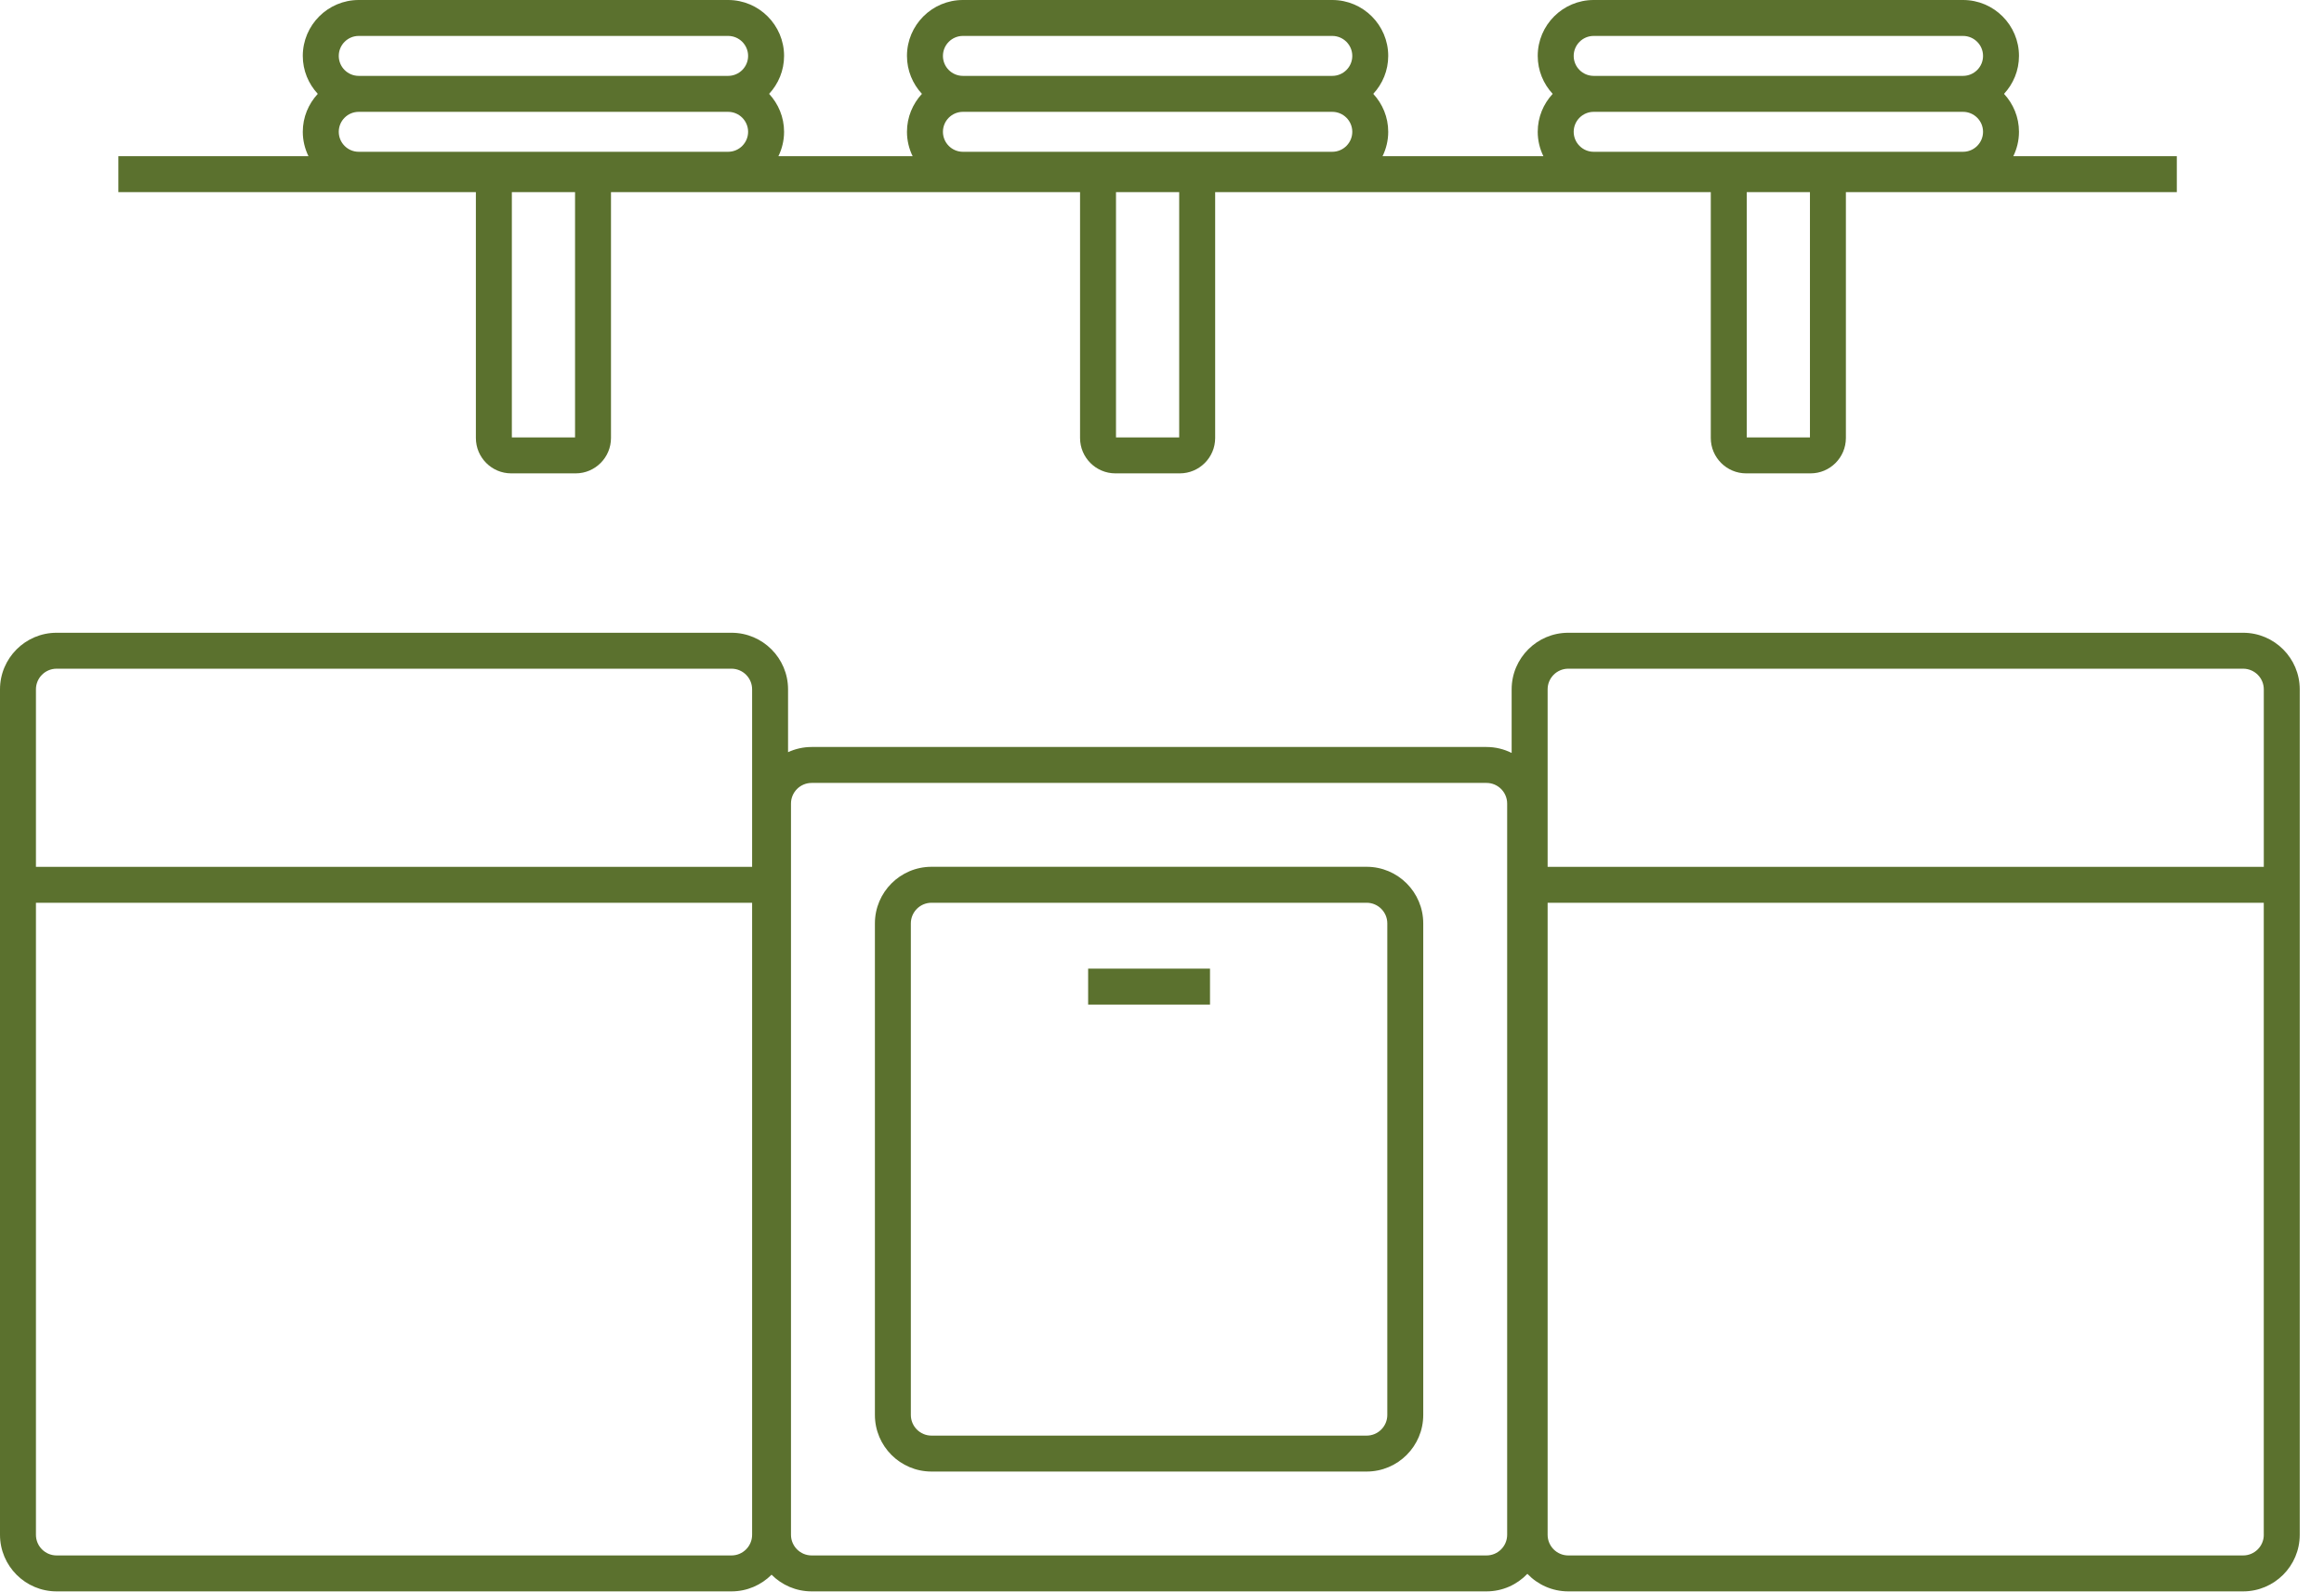
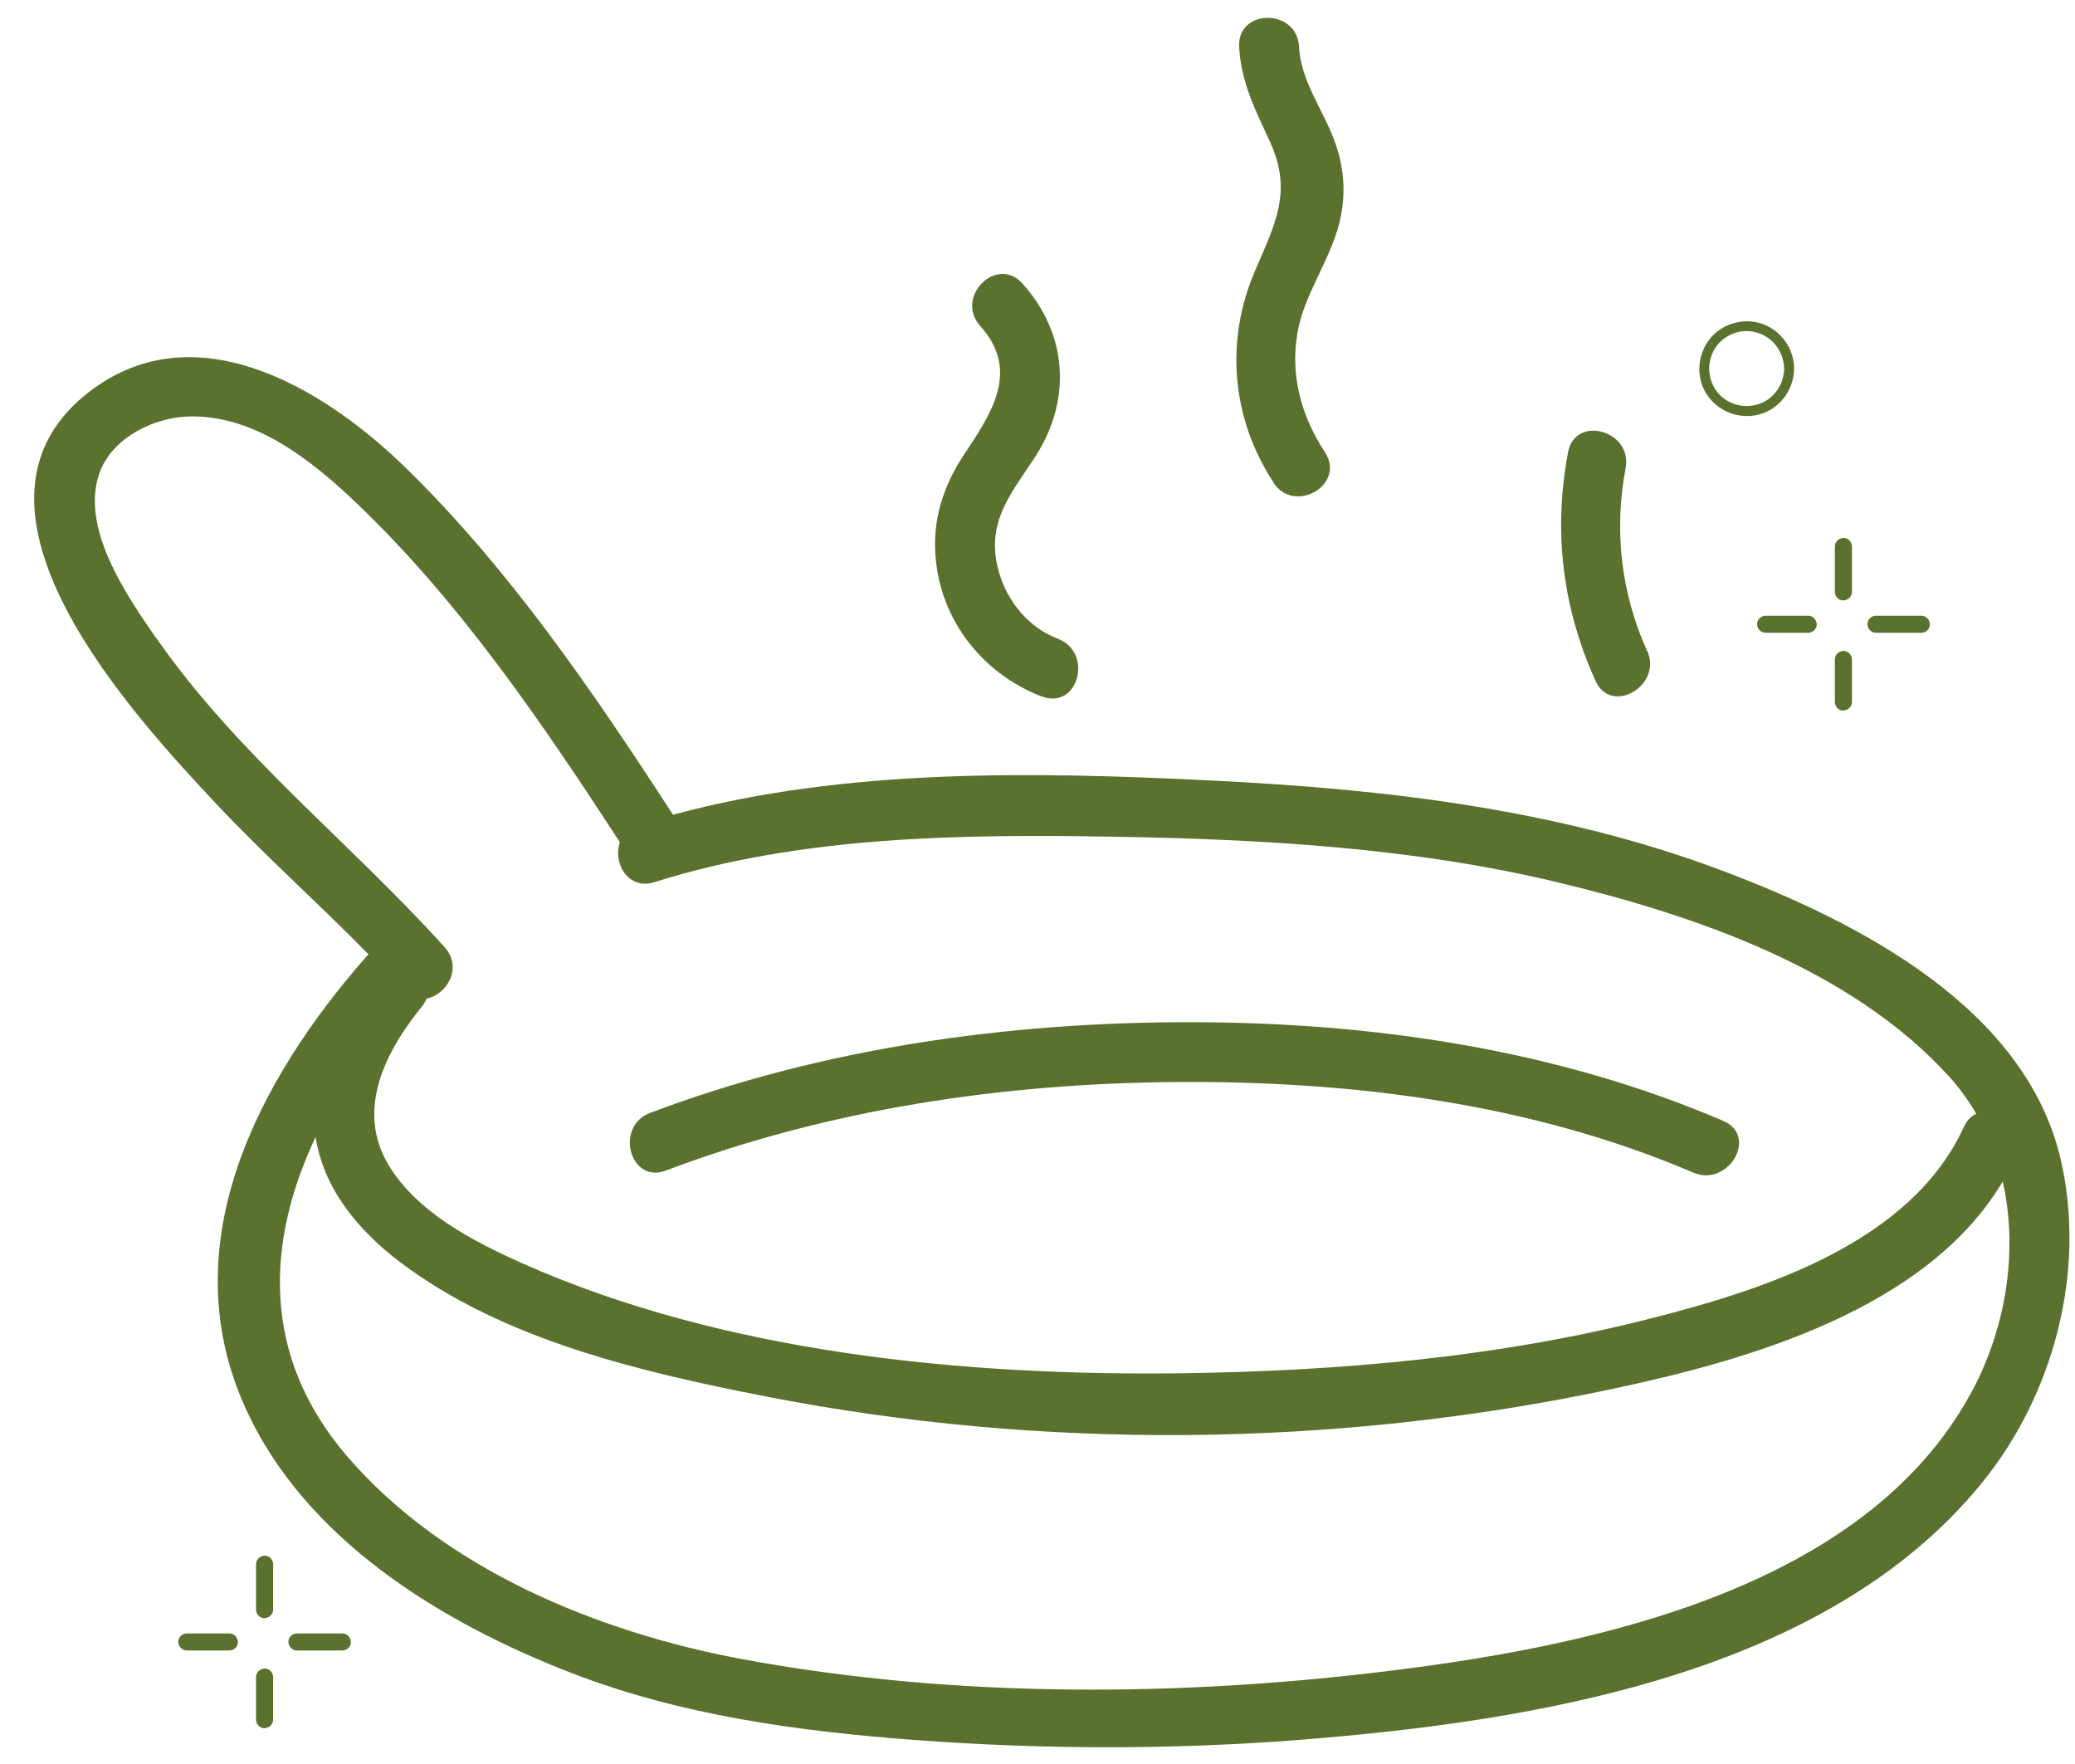
- <svg xmlns="http://www.w3.org/2000/svg" width="73" height="50" viewBox="0 0 73 50" fill="none">
-   <path d="M14.948 13.762C14.948 14.374 15.446 14.873 16.058 14.873H18.082C18.694 14.873 19.192 14.374 19.192 13.762V6.036H33.926V13.762C33.926 14.374 34.424 14.873 35.036 14.873H37.059C37.671 14.873 38.17 14.374 38.17 13.762V6.036H53.738V13.762C53.738 14.374 54.237 14.873 54.849 14.873H56.872C57.484 14.873 57.982 14.374 57.982 13.762V6.036H68.377V4.907H63.241C63.354 4.675 63.419 4.416 63.419 4.141C63.419 3.681 63.24 3.263 62.949 2.949C63.24 2.635 63.419 2.217 63.419 1.757C63.419 0.788 62.631 0 61.662 0H50.059C49.09 0 48.302 0.788 48.302 1.757C48.302 2.217 48.481 2.636 48.772 2.949C48.481 3.263 48.302 3.681 48.302 4.141C48.302 4.416 48.367 4.675 48.48 4.907H43.428C43.541 4.675 43.606 4.416 43.606 4.141C43.606 3.681 43.427 3.263 43.136 2.949C43.427 2.635 43.606 2.217 43.606 1.757C43.606 0.788 42.818 0 41.849 0H30.246C29.277 0 28.489 0.788 28.489 1.757C28.489 2.217 28.669 2.636 28.959 2.949C28.669 3.263 28.489 3.681 28.489 4.141C28.489 4.416 28.554 4.675 28.667 4.907H24.451C24.564 4.675 24.629 4.416 24.629 4.141C24.629 3.681 24.449 3.263 24.159 2.949C24.449 2.635 24.629 2.217 24.629 1.757C24.629 0.788 23.84 0 22.872 0H11.268C10.3 0 9.511 0.788 9.511 1.757C9.511 2.217 9.691 2.636 9.982 2.949C9.691 3.263 9.511 3.681 9.511 4.141C9.511 4.416 9.577 4.675 9.689 4.907H3.718V6.036H14.948V13.762V13.762ZM56.853 13.743H54.868V6.036H56.853V13.743ZM50.059 1.129H61.662C62.008 1.129 62.29 1.411 62.29 1.757C62.29 2.103 62.008 2.384 61.662 2.384H50.059C49.713 2.384 49.432 2.103 49.432 1.757C49.432 1.411 49.713 1.129 50.059 1.129ZM50.059 3.514H61.662C62.008 3.514 62.29 3.796 62.29 4.141C62.29 4.487 62.008 4.769 61.662 4.769H50.059C49.713 4.769 49.432 4.487 49.432 4.141C49.432 3.796 49.713 3.514 50.059 3.514ZM37.04 13.743H35.055V6.036H37.04V13.743ZM30.246 1.129H41.849C42.195 1.129 42.477 1.411 42.477 1.757C42.477 2.103 42.195 2.384 41.849 2.384H30.246C29.9 2.384 29.619 2.103 29.619 1.757C29.619 1.411 29.9 1.129 30.246 1.129ZM30.246 3.514H41.849C42.195 3.514 42.477 3.796 42.477 4.141C42.477 4.487 42.195 4.769 41.849 4.769H30.246C29.9 4.769 29.619 4.487 29.619 4.141C29.619 3.796 29.9 3.514 30.246 3.514ZM18.063 13.743H16.078V6.036H18.063V13.743ZM11.268 1.129H22.872C23.217 1.129 23.499 1.411 23.499 1.757C23.499 2.103 23.217 2.384 22.872 2.384H11.268C10.922 2.384 10.641 2.103 10.641 1.757C10.641 1.411 10.922 1.129 11.268 1.129ZM11.268 4.769C10.922 4.769 10.641 4.487 10.641 4.141C10.641 3.795 10.922 3.514 11.268 3.514H22.872C23.217 3.514 23.499 3.796 23.499 4.141C23.499 4.487 23.217 4.769 22.872 4.769H11.268Z" fill="#5B712E" />
-   <path d="M70.46 19.881H49.261C48.281 19.881 47.483 20.678 47.483 21.659V23.657C47.245 23.538 46.977 23.47 46.693 23.47H25.495C25.23 23.47 24.98 23.529 24.754 23.633V21.659C24.754 20.678 23.957 19.881 22.977 19.881H1.778C0.798 19.881 0 20.678 0 21.659V48.222C0 49.203 0.798 50 1.778 50H22.977C23.468 50 23.913 49.8 24.236 49.476C24.558 49.8 25.003 50 25.495 50H46.693C47.198 50 47.653 49.788 47.977 49.449C48.301 49.788 48.757 50 49.261 50H70.46C71.44 50 72.238 49.203 72.238 48.222V21.659C72.238 20.678 71.44 19.881 70.46 19.881ZM23.625 48.222C23.625 48.58 23.334 48.871 22.977 48.871H1.778C1.42 48.871 1.129 48.58 1.129 48.222V28.364H23.625V48.222ZM23.625 27.235H1.129V21.659C1.129 21.301 1.42 21.01 1.778 21.01H22.977C23.334 21.01 23.625 21.301 23.625 21.659V27.235ZM47.342 48.222C47.342 48.58 47.051 48.871 46.693 48.871H25.495C25.137 48.871 24.846 48.58 24.846 48.222V25.248C24.846 24.89 25.137 24.599 25.495 24.599H46.693C47.051 24.599 47.342 24.89 47.342 25.248V48.222ZM71.109 48.222C71.109 48.58 70.818 48.871 70.46 48.871H49.261C48.904 48.871 48.613 48.58 48.613 48.222V28.364H71.108V48.222H71.109ZM71.109 27.235H48.613V21.659C48.613 21.301 48.904 21.01 49.261 21.01H70.46C70.817 21.01 71.109 21.301 71.109 21.659V27.235V27.235Z" fill="#5B712E" />
-   <path d="M42.928 27.234H29.26C28.279 27.234 27.482 28.032 27.482 29.012V44.457C27.482 45.438 28.279 46.235 29.26 46.235H42.928C43.909 46.235 44.706 45.438 44.706 44.457V29.012C44.706 28.032 43.909 27.234 42.928 27.234ZM43.577 44.457C43.577 44.815 43.286 45.106 42.928 45.106H29.26C28.902 45.106 28.611 44.815 28.611 44.457V29.012C28.611 28.655 28.902 28.364 29.26 28.364H42.928C43.286 28.364 43.577 28.655 43.577 29.012V44.457Z" fill="#5B712E" />
-   <path d="M38.008 30.434H34.18V31.563H38.008V30.434Z" fill="#5B712E" />
+ <svg xmlns="http://www.w3.org/2000/svg" width="60" height="51" viewBox="0 0 60 51" fill="none">
+   <path d="M50.772 12.005C51.413 11.887 51.873 11.305 51.878 10.657C51.873 10.081 51.514 9.569 50.972 9.369C50.443 9.174 49.813 9.345 49.454 9.78C49.089 10.228 49.03 10.875 49.33 11.369C49.63 11.858 50.207 12.111 50.772 12.005ZM49.578 10.092C49.807 9.71 50.272 9.504 50.707 9.592C51.219 9.692 51.578 10.139 51.59 10.657C51.584 11.104 51.308 11.522 50.878 11.675C50.443 11.828 49.954 11.699 49.666 11.346C49.377 10.993 49.342 10.481 49.578 10.092Z" fill="#5B712E" />
+   <path d="M7.65 48.24C7.515 48.246 7.403 48.352 7.403 48.488V49.717C7.403 49.847 7.515 49.971 7.65 49.965C7.786 49.959 7.898 49.853 7.898 49.717V48.488C7.898 48.358 7.786 48.235 7.65 48.24Z" fill="#5B712E" />
+   <path d="M7.65 44.977C7.515 44.983 7.403 45.089 7.403 45.224V46.536C7.403 46.666 7.515 46.789 7.65 46.783C7.786 46.777 7.898 46.672 7.898 46.536V45.224C7.898 45.094 7.786 44.971 7.65 44.977Z" fill="#5B712E" />
+   <path d="M6.632 47.225H5.403C5.273 47.225 5.15 47.336 5.155 47.472C5.161 47.607 5.267 47.719 5.403 47.719H6.632C6.762 47.719 6.886 47.607 6.88 47.472C6.874 47.336 6.768 47.225 6.632 47.225Z" fill="#5B712E" />
+   <path d="M9.898 47.225H8.586C8.457 47.225 8.333 47.336 8.339 47.472C8.345 47.607 8.451 47.719 8.586 47.719H9.898C10.028 47.719 10.152 47.607 10.146 47.472C10.14 47.336 10.034 47.225 9.898 47.225Z" fill="#5B712E" />
+   <path d="M53.303 20.543C53.438 20.537 53.55 20.431 53.55 20.296V19.066C53.55 18.936 53.438 18.813 53.303 18.819C53.167 18.824 53.056 18.93 53.056 19.066V20.296C53.056 20.425 53.167 20.549 53.303 20.543Z" fill="#5B712E" />
+   <path d="M53.303 17.36C53.438 17.354 53.55 17.248 53.55 17.112V15.8C53.55 15.671 53.438 15.547 53.303 15.553C53.167 15.559 53.056 15.665 53.056 15.8V17.112C53.056 17.242 53.167 17.365 53.303 17.36Z" fill="#5B712E" />
+   <path d="M50.807 18.048C50.813 18.183 50.919 18.295 51.054 18.295H52.284C52.414 18.295 52.537 18.183 52.532 18.048C52.526 17.913 52.42 17.801 52.284 17.801H51.054C50.925 17.801 50.801 17.913 50.807 18.048Z" fill="#5B712E" />
+   <path d="M54.244 18.295H55.557C55.686 18.295 55.81 18.183 55.804 18.048C55.798 17.913 55.692 17.801 55.557 17.801H54.244C54.115 17.801 53.991 17.913 53.997 18.048C54.003 18.183 54.109 18.295 54.244 18.295Z" fill="#5B712E" />
+   <path d="M59.587 33.524C58.569 29.134 53.75 26.674 49.913 25.215C45.158 23.403 40.098 22.814 35.049 22.567C29.965 22.314 24.445 22.202 19.461 23.556C17.16 20.013 14.729 16.441 11.693 13.487C9.31 11.175 5.526 8.915 2.454 11.428C-1.641 14.782 3.896 20.725 6.273 23.262C7.68 24.756 9.222 26.127 10.657 27.593C10.634 27.61 10.616 27.634 10.593 27.657C7.462 31.223 4.967 35.96 7.08 40.668C8.798 44.505 12.758 46.911 16.53 48.371C19.714 49.6 23.085 50.054 26.469 50.307C30.165 50.583 33.895 50.589 37.591 50.301C44.299 49.771 52.796 48.435 57.316 42.863C59.381 40.321 60.334 36.755 59.587 33.524ZM4.514 18.448C3.655 17.206 2.254 15.182 2.913 13.581C3.314 12.616 4.49 12.063 5.473 12.04C7.386 11.998 9.027 13.322 10.334 14.57C13.317 17.424 15.677 20.902 17.925 24.35C17.713 24.944 18.16 25.751 18.931 25.503C23.168 24.162 27.84 24.115 32.242 24.191C36.496 24.262 40.863 24.509 45.017 25.503C48.995 26.457 53.491 27.993 56.327 31.088C56.645 31.435 56.916 31.806 57.145 32.2C57.004 32.265 56.874 32.388 56.786 32.583C55.262 35.907 51.09 37.261 47.824 38.096C43.393 39.238 38.768 39.638 34.201 39.703C27.887 39.785 20.938 39.12 15.106 36.525C13.682 35.89 12.034 35.042 11.216 33.648C10.293 32.071 11.146 30.399 12.187 29.117C12.252 29.04 12.299 28.958 12.335 28.869C12.917 28.764 13.388 27.975 12.858 27.387C10.122 24.35 6.874 21.831 4.52 18.448H4.514ZM56.963 40.327C53.897 45.899 46.194 47.547 40.427 48.276C34.225 49.065 27.611 49.112 21.444 47.965C17.283 47.188 12.841 45.37 10.028 42.092C7.521 39.167 7.709 35.872 9.127 32.871C9.357 34.383 10.375 35.584 11.569 36.49C14.541 38.738 18.525 39.662 22.115 40.368C30.135 41.939 38.632 41.856 46.624 40.156C50.537 39.326 55.703 37.867 57.91 34.16C58.375 36.207 57.987 38.479 56.963 40.332V40.327Z" fill="#5B712E" />
+   <path d="M19.255 33.843C23.962 32.06 29.029 31.318 34.048 31.283C39.086 31.247 44.293 31.901 48.96 33.901C49.972 34.337 50.855 32.848 49.831 32.407C44.994 30.335 39.68 29.559 34.443 29.553C29.158 29.547 23.756 30.3 18.796 32.177C17.766 32.566 18.213 34.237 19.255 33.843V33.843Z" fill="#5B712E" />
+   <path d="M30.135 20.136C31.177 20.53 31.624 18.865 30.594 18.471C29.641 18.106 28.988 17.217 28.811 16.223C28.593 14.981 29.288 14.199 29.923 13.222C30.994 11.58 30.882 9.662 29.564 8.196C28.817 7.367 27.599 8.591 28.34 9.42C29.511 10.721 28.67 11.945 27.875 13.145C27.322 13.981 27.005 14.875 27.04 15.882C27.105 17.823 28.352 19.459 30.135 20.142V20.136Z" fill="#5B712E" />
+   <path d="M36.82 13.952C37.426 14.882 38.921 14.017 38.315 13.081C37.632 12.04 37.297 10.851 37.52 9.604C37.709 8.562 38.344 7.691 38.656 6.697C38.933 5.82 38.909 4.955 38.597 4.096C38.262 3.172 37.614 2.354 37.562 1.348C37.508 0.241 35.779 0.235 35.831 1.348C35.884 2.383 36.302 3.184 36.726 4.107C37.379 5.537 36.873 6.473 36.296 7.815C35.414 9.851 35.608 12.093 36.826 13.952H36.82Z" fill="#5B712E" />
+   <path d="M47.624 18.813C46.871 17.142 46.665 15.33 47.006 13.535C47.212 12.446 45.547 11.982 45.341 13.076C44.911 15.365 45.176 17.56 46.135 19.684C46.588 20.696 48.083 19.82 47.63 18.813H47.624Z" fill="#5B712E" />
</svg>
